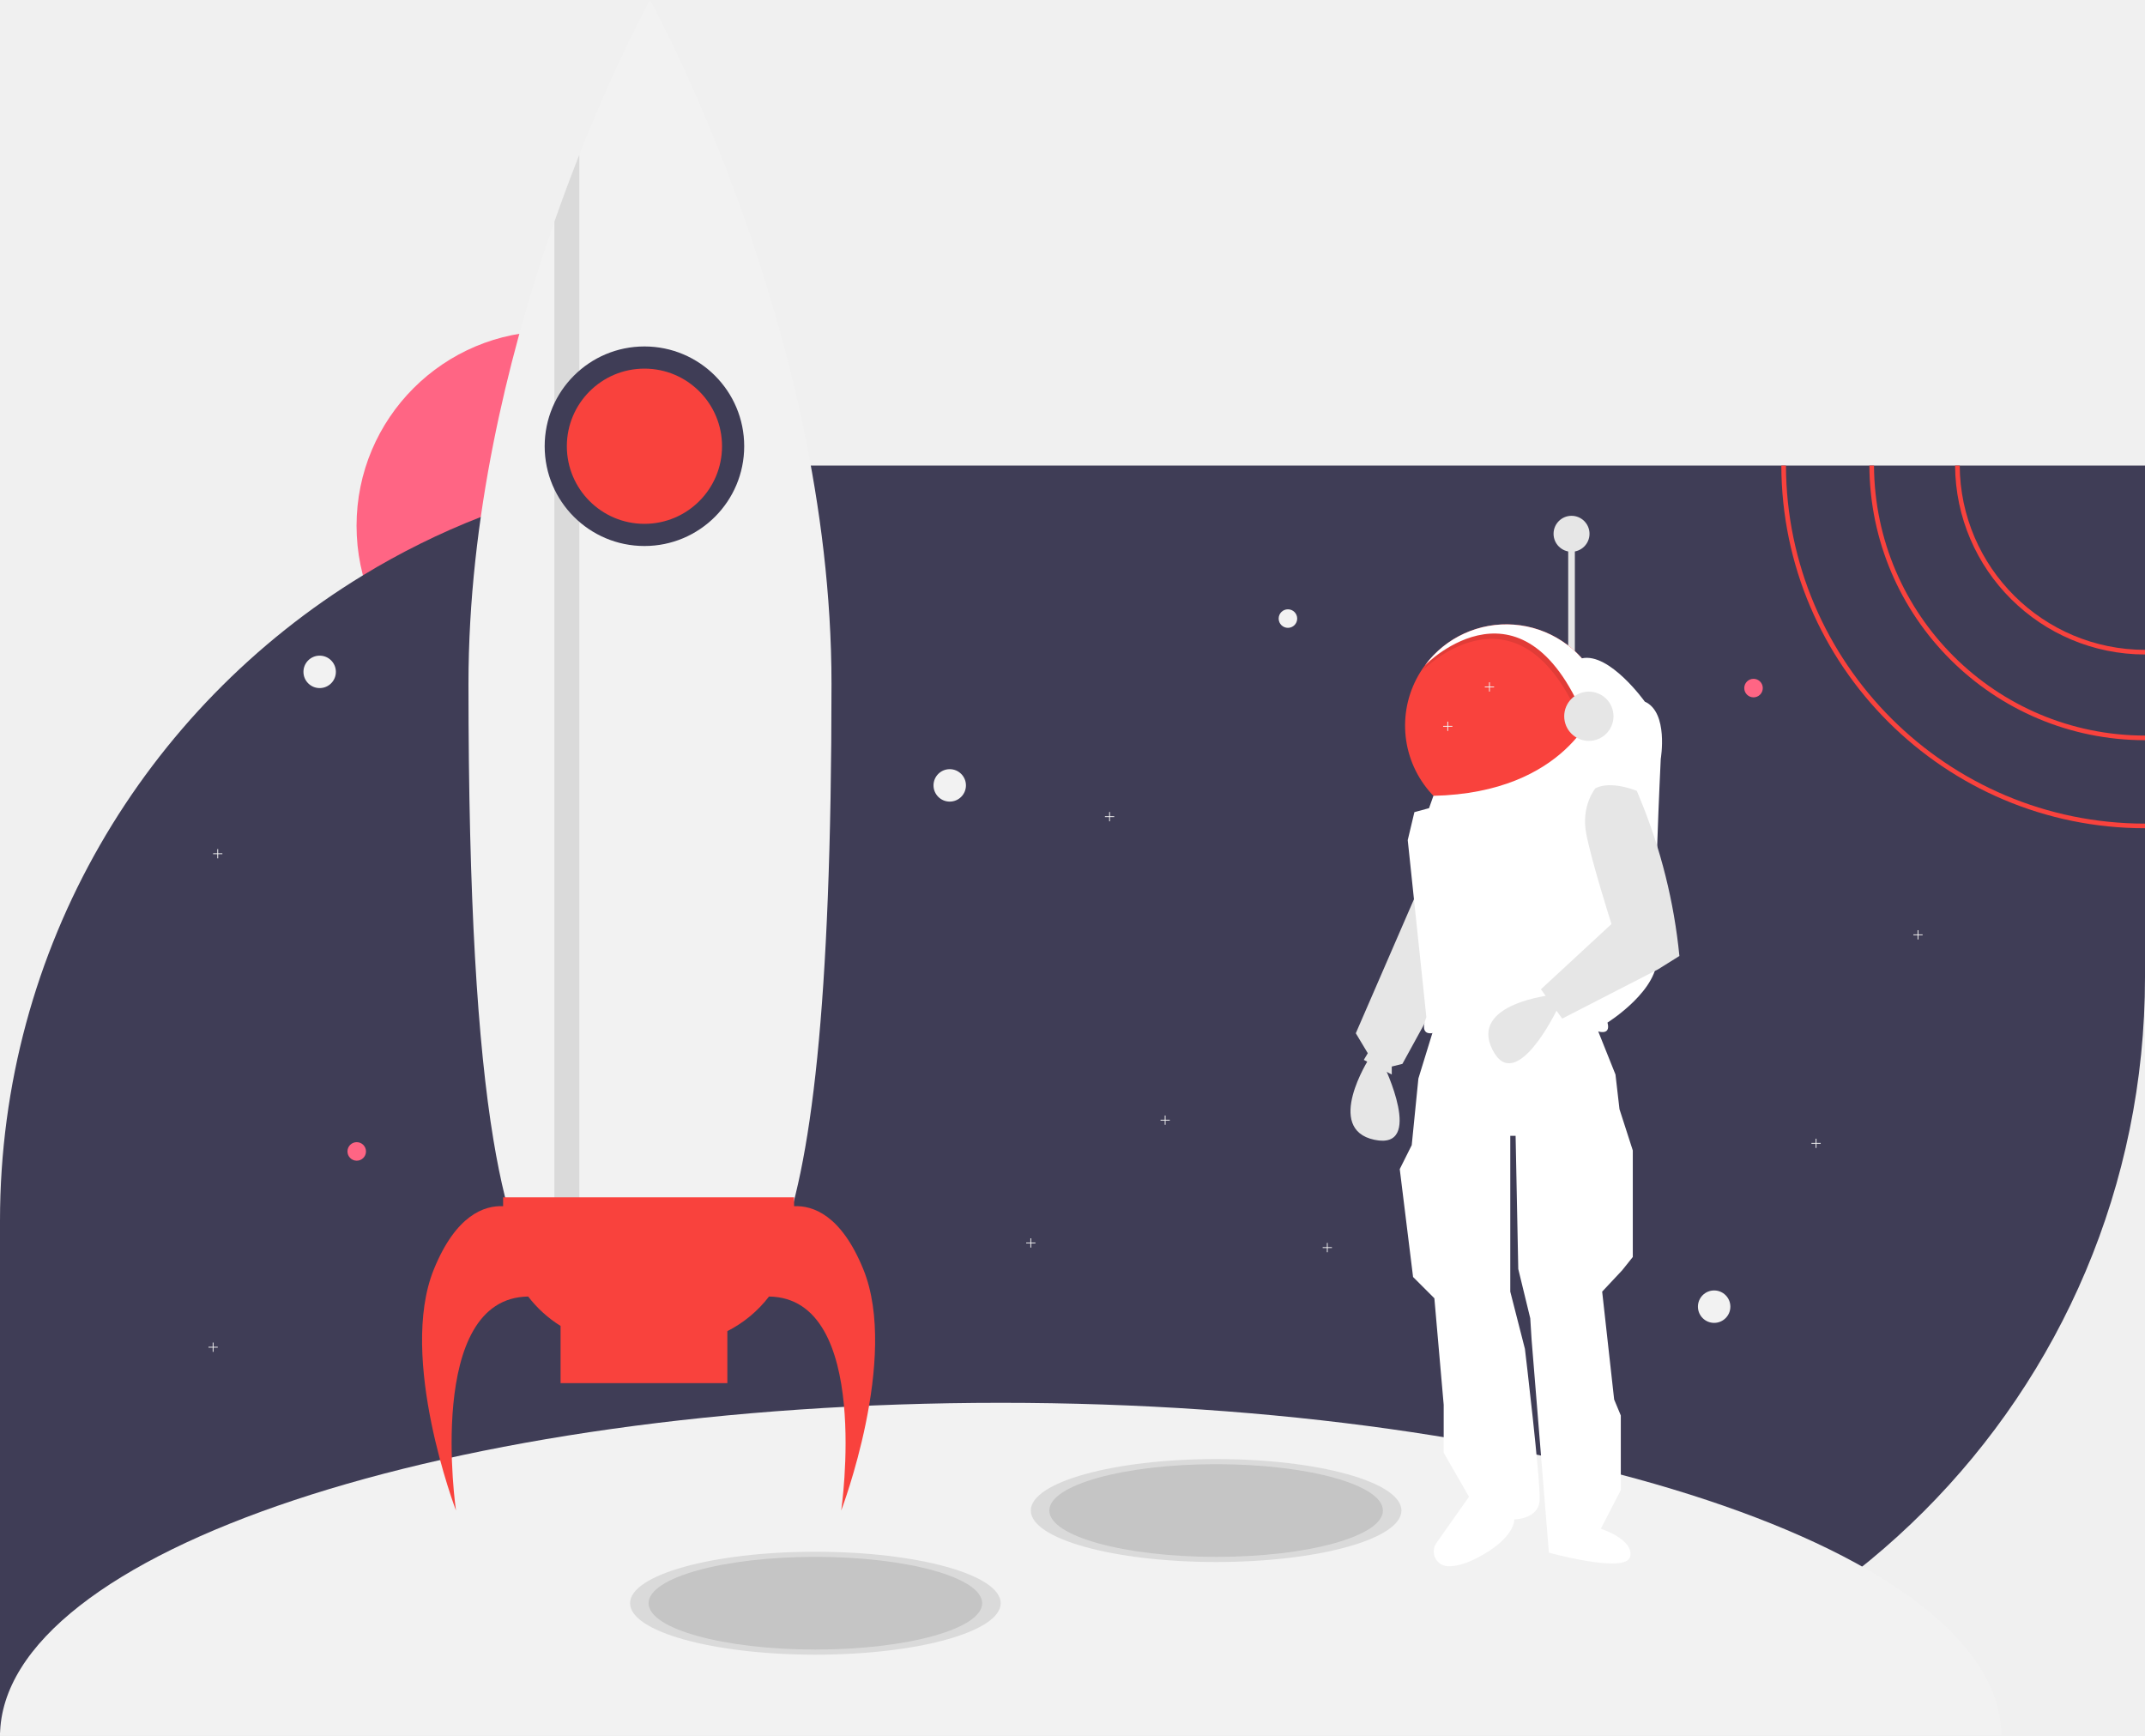
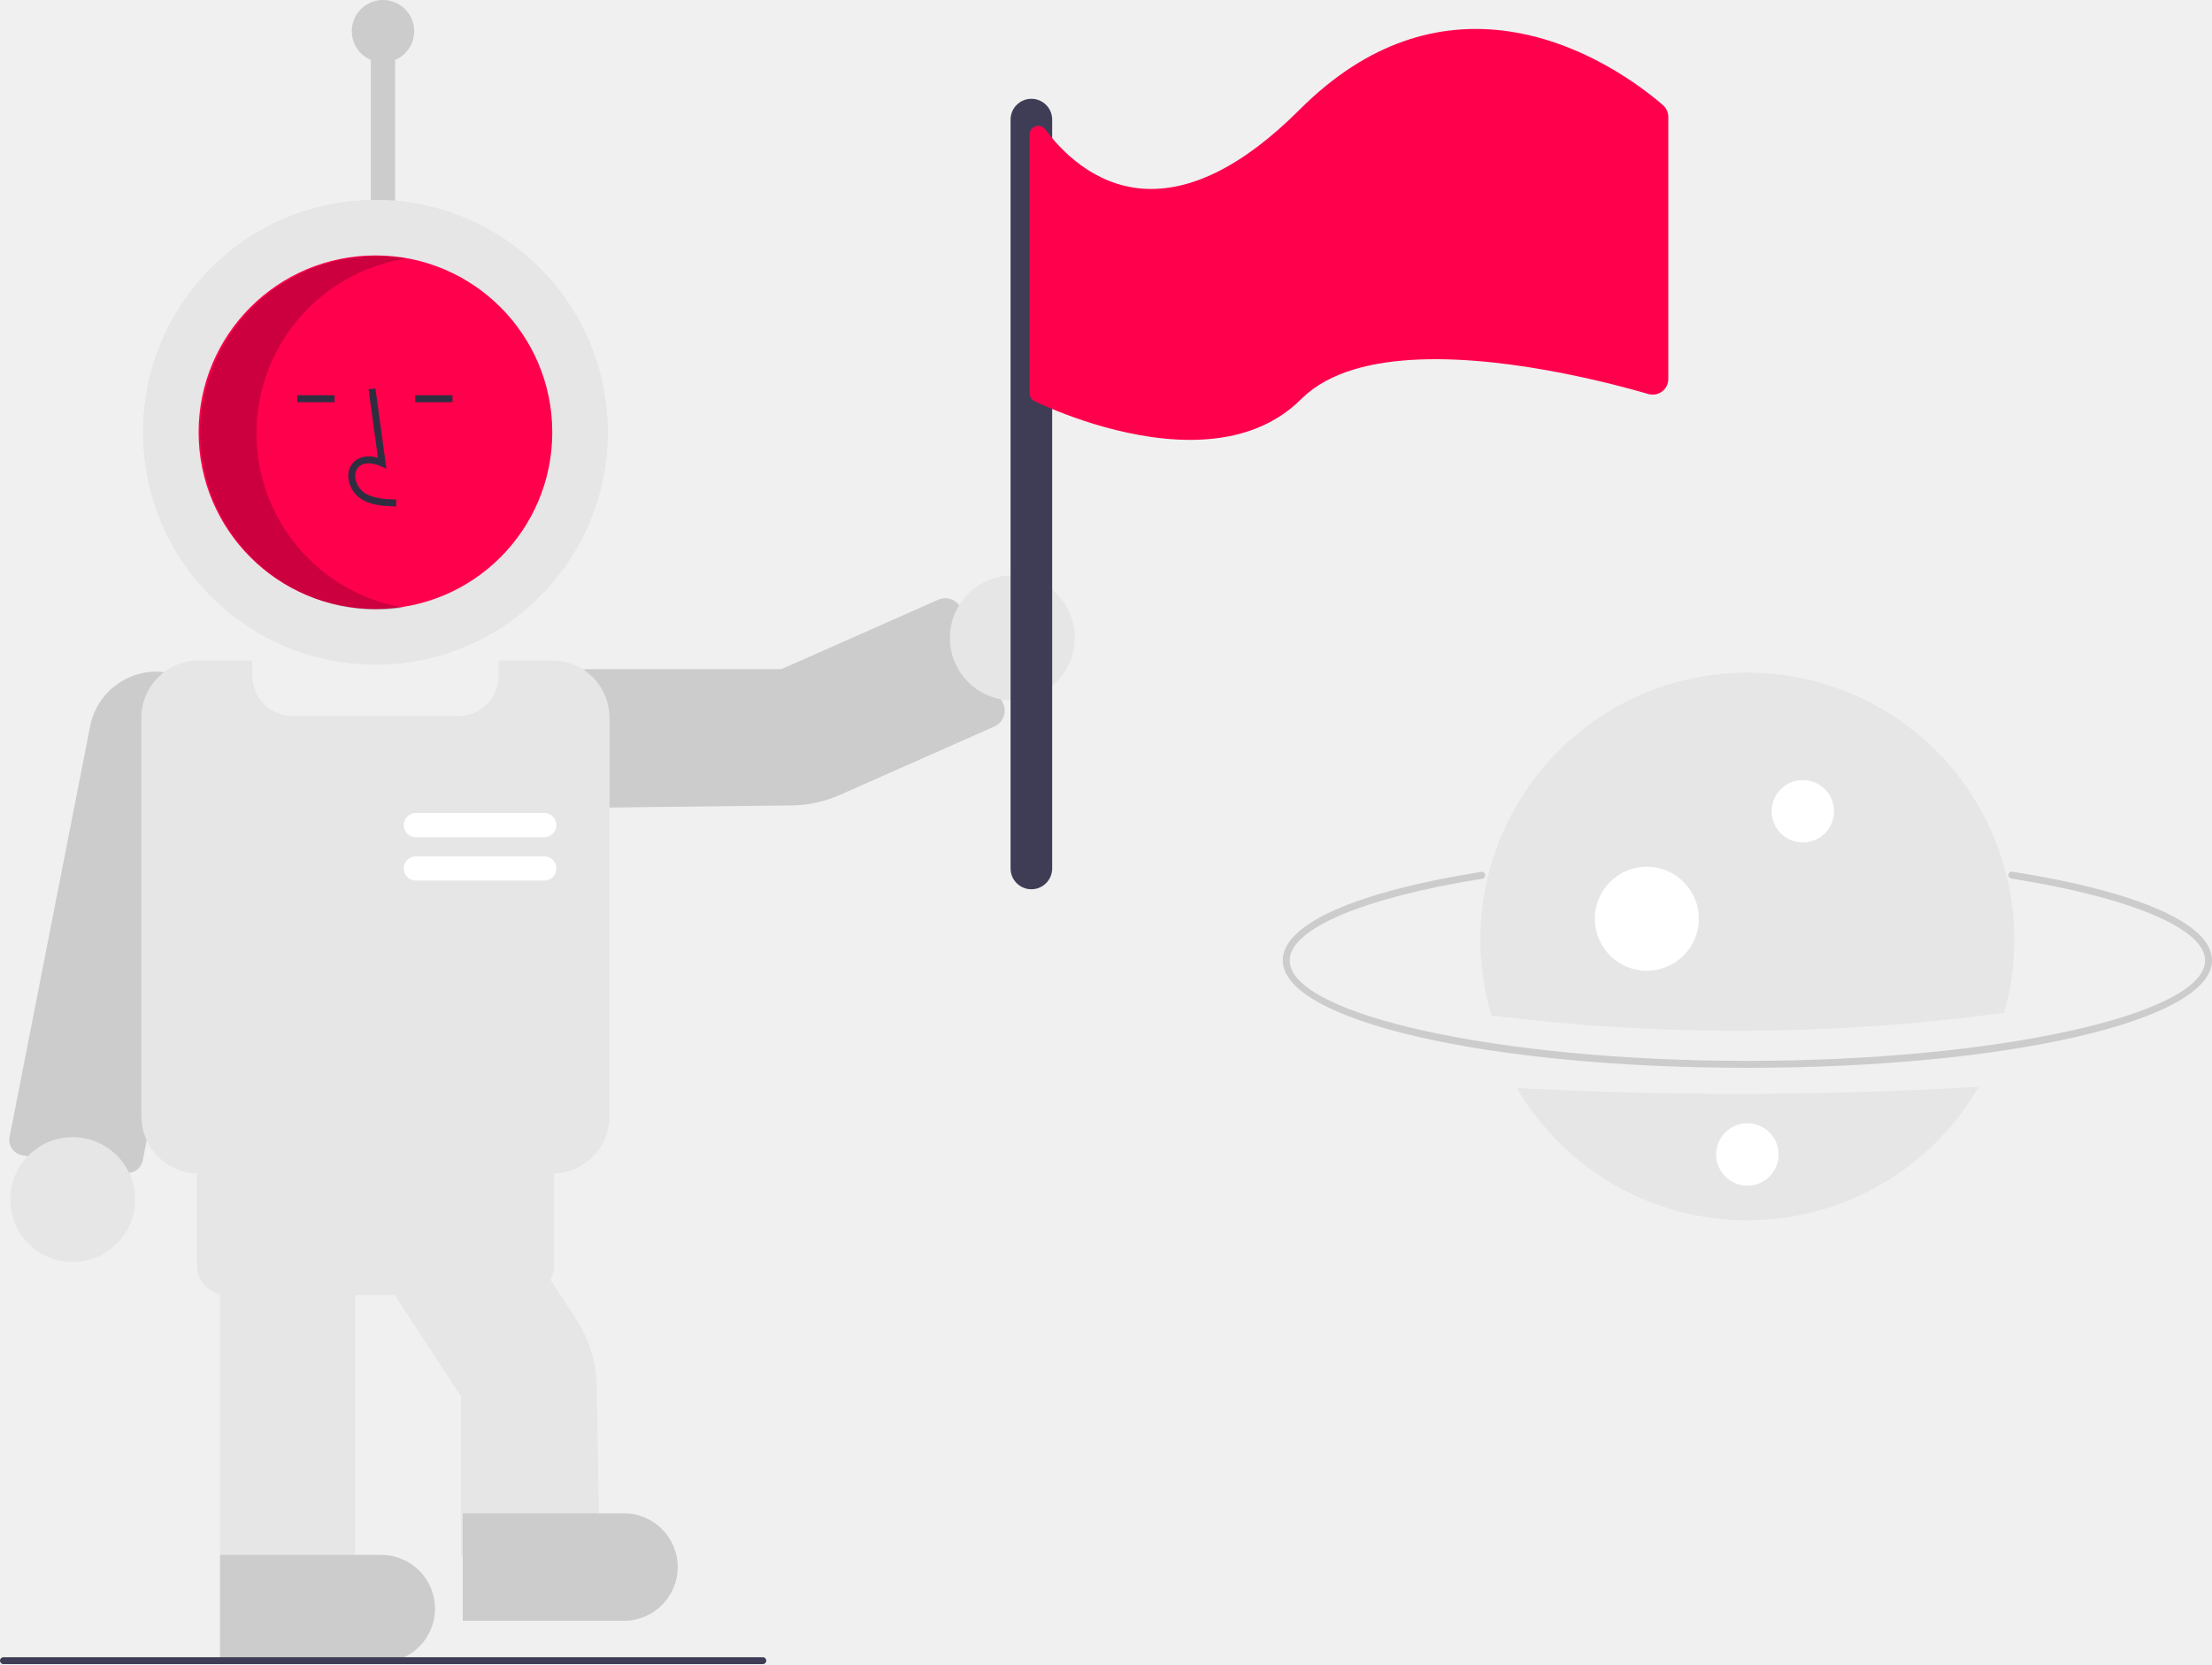
- <svg xmlns="http://www.w3.org/2000/svg" id="e4da07c6-3f45-486e-a553-879e7f222c67" data-name="Layer 1" width="926" height="749" viewBox="0 0 926 749">
-   <circle cx="237.905" cy="226.935" r="83.979" fill="#ff6584" />
-   <path d="M1063,276.46V497.34a325.991,325.991,0,0,1-326,326H137V602.46c0-118.03,62.73-221.42,156.68-278.63a323.577,323.577,0,0,1,50.88-25.18,320.09,320.09,0,0,1,31.76-10.53c.21-.07.43-.13.64-.18q4.77-1.305,9.6-2.46c.18-.05.35-.09.53-.13a326.116,326.116,0,0,1,60.47-8.53c2.41-.11,4.82-.2,7.25-.25.87-.03,1.75-.05,2.64-.05q2.76-.06,5.55-.06Z" transform="translate(-137 -75.5)" fill="#3f3d56" />
-   <path d="M569,681c-238.086,0-431.181,64.201-431.99,143.5h863.981C1000.181,745.201,807.086,681,569,681Z" transform="translate(-137 -75.5)" fill="#f2f2f2" />
-   <g opacity="0.1">
-     <ellipse cx="352" cy="692" rx="80" ry="22.222" />
-   </g>
-   <g opacity="0.1">
-     <ellipse cx="525" cy="652" rx="80" ry="22.222" />
-   </g>
-   <g opacity="0.1">
-     <ellipse cx="352" cy="692" rx="72" ry="20" />
-   </g>
-   <g opacity="0.1">
-     <ellipse cx="525" cy="652" rx="72" ry="20" />
-   </g>
-   <circle cx="138" cy="290" r="7" fill="#f2f2f2" />
-   <circle cx="740" cy="564" r="7" fill="#f2f2f2" />
-   <circle cx="410" cy="339" r="7" fill="#f2f2f2" />
-   <circle cx="757" cy="297" r="4" fill="#ff6584" />
-   <circle cx="154" cy="497" r="4" fill="#ff6584" />
-   <polygon points="94 581.322 92.178 581.322 92.178 579.5 91.822 579.5 91.822 581.322 90 581.322 90 581.678 91.822 581.678 91.822 583.5 92.178 583.5 92.178 581.678 94 581.678 94 581.322" fill="#f2f2f2" />
-   <polygon points="679 433.322 677.178 433.322 677.178 431.5 676.822 431.5 676.822 433.322 675 433.322 675 433.678 676.822 433.678 676.822 435.5 677.178 435.5 677.178 433.678 679 433.678 679 433.322" fill="#f2f2f2" />
-   <polygon points="830 403.322 828.178 403.322 828.178 401.5 827.822 401.5 827.822 403.322 826 403.322 826 403.678 827.822 403.678 827.822 405.5 828.178 405.5 828.178 403.678 830 403.678 830 403.322" fill="#f2f2f2" />
-   <polygon points="505 483.322 503.178 483.322 503.178 481.5 502.822 481.5 502.822 483.322 501 483.322 501 483.678 502.822 483.678 502.822 485.5 503.178 485.5 503.178 483.678 505 483.678 505 483.322" fill="#f2f2f2" />
-   <polygon points="786 493.322 784.178 493.322 784.178 491.5 783.822 491.5 783.822 493.322 782 493.322 782 493.678 783.822 493.678 783.822 495.5 784.178 495.5 784.178 493.678 786 493.678 786 493.322" fill="#f2f2f2" />
-   <polygon points="447 536.322 445.178 536.322 445.178 534.5 444.822 534.5 444.822 536.322 443 536.322 443 536.678 444.822 536.678 444.822 538.5 445.178 538.5 445.178 536.678 447 536.678 447 536.322" fill="#f2f2f2" />
-   <polygon points="575 538.322 573.178 538.322 573.178 536.5 572.822 536.5 572.822 538.322 571 538.322 571 538.678 572.822 538.678 572.822 540.5 573.178 540.5 573.178 538.678 575 538.678 575 538.322" fill="#f2f2f2" />
-   <polygon points="96 368.322 94.178 368.322 94.178 366.5 93.822 366.5 93.822 368.322 92 368.322 92 368.678 93.822 368.678 93.822 370.5 94.178 370.5 94.178 368.678 96 368.678 96 368.322" fill="#f2f2f2" />
-   <rect x="676.997" y="230.689" width="2.874" height="58.063" fill="#e6e6e6" />
-   <polygon points="611.748 385.046 585.303 445.984 590.477 454.607 588.752 457.481 600.825 463.805 600.825 460.356 605.424 459.206 624.97 423.563 611.748 385.046" fill="#e6e6e6" />
-   <path d="M728.052,532.407s-19.546,30.469,2.3,35.068,4.024-32.194,4.024-32.194Z" transform="translate(-137 -75.5)" fill="#e6e6e6" />
-   <path d="M756.221,518.609l-6.899,22.421-2.874,28.744-5.174,10.348,5.749,46.566,9.198,9.198,4.024,45.991v20.696l10.923,18.971-14.066,19.964a6.361,6.361,0,0,0,4.99,10.031c3.105.082,7.199-.796,12.525-3.55,16.672-8.623,16.097-16.672,16.097-16.672s10.348,0,10.923-8.048-6.324-65.537-6.324-65.537l-6.324-24.72V565.75h2.3l1.15,57.489,5.174,21.271.575,9.198,7.474,91.982s33.343,9.198,35.068,1.725-12.647-12.073-12.647-12.073l8.623-16.672V686.476l-2.874-6.899-5.174-46.566,8.623-9.198,4.599-5.749V572.074l-5.749-17.821-1.725-14.947-9.198-22.995S783.241,502.512,756.221,518.609Z" transform="translate(-137 -75.5)" fill="#fff" />
-   <path d="M830.956,388.685a43.691,43.691,0,1,1-78.759-26.06l.012-.012a43.687,43.687,0,0,1,78.748,26.071Z" transform="translate(-137 -75.5)" fill="#f9423d" />
-   <g opacity="0.1">
-     <path d="M824.747,370.571l-3.564,20.414c-26.784-69.527-69.389-26.818-70.124-26.071a43.691,43.691,0,0,1,73.689,5.657Z" transform="translate(-137 -75.5)" />
-   </g>
-   <path d="M825.897,368.271l-3.564,20.414c-26.784-69.527-69.389-26.818-70.124-26.071a43.691,43.691,0,0,1,73.689,5.657Z" transform="translate(-137 -75.5)" fill="#fff" />
-   <path d="M819.908,359.653l5.989,20.79s-12.433,37.263-70.086,38.562l-1.89,5.323-6.324,1.725-2.874,12.073,8.048,76.46s-3.449,7.474,2.3,6.899c0,0,37.942-12.647,70.711-1.15,0,0,6.899,2.874,5.174-3.449,0,0,22.995-14.372,21.271-29.319s1.725-84.508,1.725-84.508,3.449-20.121-6.899-24.72C847.053,378.337,831.855,357.065,819.908,359.653Z" transform="translate(-137 -75.5)" fill="#fff" />
-   <path d="M807.304,504.918s-36.018,3.617-26.048,23.591,27.725-16.851,27.725-16.851Z" transform="translate(-137 -75.5)" fill="#e6e6e6" />
-   <path d="M825.782,415.705s-6.324,7.474-4.024,19.546,10.923,39.092,10.923,39.092L802.212,502.512,811.41,515.16l41.392-21.271L862,488.14v0A238.507,238.507,0,0,0,845.108,420.5l-1.504-3.645S832.681,412.256,825.782,415.705Z" transform="translate(-137 -75.5)" fill="#e6e6e6" />
-   <circle cx="685.908" cy="309.161" r="10.635" fill="#e6e6e6" />
-   <circle cx="678.434" cy="230.402" r="7.761" fill="#e6e6e6" />
-   <polygon points="481 352.322 479.178 352.322 479.178 350.5 478.822 350.5 478.822 352.322 477 352.322 477 352.678 478.822 352.678 478.822 354.5 479.178 354.5 479.178 352.678 481 352.678 481 352.322" fill="#f2f2f2" />
-   <polygon points="645 296.322 643.178 296.322 643.178 294.5 642.822 294.5 642.822 296.322 641 296.322 641 296.678 642.822 296.678 642.822 298.5 643.178 298.5 643.178 296.678 645 296.678 645 296.322" fill="#f2f2f2" />
-   <polygon points="627 313.322 625.178 313.322 625.178 311.5 624.822 311.5 624.822 313.322 623 313.322 623 313.678 624.822 313.678 624.822 315.5 625.178 315.5 625.178 313.678 627 313.678 627 313.322" fill="#f2f2f2" />
-   <circle cx="556" cy="267" r="4" fill="#f2f2f2" />
-   <path d="M495.958,370.695c0,279.044-35.088,279.044-78.36,279.044-22.371,0-42.554,0-56.826-38.546-4.103-11.078-7.728-25.362-10.767-43.75-6.843-41.333-10.767-103.447-10.767-196.748,0-35.878,4.247-71.05,10.767-103.901,3.134-15.815,6.795-31.081,10.767-45.64,4.857-17.825,10.181-34.586,15.552-49.923,3.601-10.312,7.238-19.991,10.767-28.927,16.306-41.249,30.506-66.803,30.506-66.803S495.958,216.583,495.958,370.695Z" transform="translate(-137 -75.5)" fill="#f2f2f2" />
-   <g opacity="0.1">
-     <path d="M387.092,142.303V628.803h-10.767V171.23C379.926,160.918,383.563,151.24,387.092,142.303Z" transform="translate(-137 -75.5)" />
-   </g>
-   <circle cx="278.205" cy="192.609" r="43.068" fill="#3f3d56" />
-   <path d="M509.716,623.419c-9.576-23.572-21.871-27.638-29.908-27.285v-3.82H354.193v3.82c-8.037-.354-20.332,3.713-29.908,27.285C308.732,661.702,333.855,727.5,333.855,727.5s-13.426-91.767,31.158-92.371A52.762,52.762,0,0,0,379,647.819V672.5h72V650.066a52.707,52.707,0,0,0,17.987-14.937C513.571,635.733,500.145,727.5,500.145,727.5S525.268,661.702,509.716,623.419Z" transform="translate(-137 -75.5)" fill="#f9423d" />
-   <circle cx="278.205" cy="192.609" r="33.497" fill="#f9423d" />
-   <path d="M983.01,276.46h-2A82.085,82.085,0,0,0,1063,358v-2A80.079,80.079,0,0,1,983.01,276.46Z" transform="translate(-137 -75.5)" fill="#f9423d" />
-   <path d="M946.01,276.46h-2A119.115,119.115,0,0,0,1063,395v-2A117.122,117.122,0,0,1,946.01,276.46Z" transform="translate(-137 -75.5)" fill="#f9423d" />
-   <path d="M908,276.46h-2C906.25,362.82,976.58,433,1063,433v-2C977.68,431,908.25,361.72,908,276.46Z" transform="translate(-137 -75.5)" fill="#f9423d" />
+ <svg xmlns="http://www.w3.org/2000/svg" id="b06f5967-fed7-4e93-82f7-c825c21009e5" data-name="Layer 1" width="637.957" height="480" viewBox="0 0 637.957 480">
+   <path d="M784.978,518c-75.14,0-134-13.617-134-31,0-10.422,20.856-19.721,57.22-25.511a1,1,0,1,1,.314,1.975C674.258,468.919,652.978,477.938,652.978,487c0,15.72,60.448,29,132,29s132-13.28,132-29c0-9.101-21.416-18.141-55.89-23.593a1,1,0,0,1,.312-1.976c36.591,5.787,57.577,15.106,57.577,25.568C918.978,504.383,860.118,518,784.978,518Z" transform="translate(-281.0217 -210)" fill="#ccc" />
+   <path d="M718.5,523.838a76.983,76.983,0,0,0,133.15-.336A1211.979,1211.979,0,0,1,718.5,523.838Z" transform="translate(-281.0217 -210)" fill="#e6e6e6" />
+   <path d="M859.02,502.123a76.997,76.997,0,1,0-147.857.799A572.233,572.233,0,0,0,859.02,502.123Z" transform="translate(-281.0217 -210)" fill="#e6e6e6" />
+   <path d="M400.478,219a9,9,0,1,0-12.5,8.294V274h7V227.294A9.002,9.002,0,0,0,400.478,219Z" transform="translate(-281.0217 -210)" fill="#ccc" />
+   <path d="M450.981,443h-.003a20.021,20.021,0,0,1-19.986-20.771c.401-10.603,9.581-19.229,20.464-19.229h54.945l45.212-20.015a5.007,5.007,0,0,1,6.596,2.547l12.144,27.433a5.006,5.006,0,0,1-2.548,6.596L523.275,439.274a35.4,35.4,0,0,1-14.002,3.046Z" transform="translate(-281.0217 -210)" fill="#ccc" />
+   <path d="M317.795,548.343a4.595,4.595,0,0,1-.778-.066L287.448,543.23h0a4.499,4.499,0,0,1-3.659-5.301l23.146-118.051a19.5,19.5,0,0,1,38.442,6.572L322.191,544.707A4.47,4.47,0,0,1,317.795,548.343Z" transform="translate(-281.0217 -210)" fill="#ccc" />
+   <circle cx="20.957" cy="346" r="18" fill="#e6e6e6" />
+   <circle cx="108.28" cy="124.677" r="67" fill="#e6e6e6" />
+   <circle cx="108.28" cy="124.677" r="67" fill="#e6e6e6" />
+   <circle cx="108.28" cy="124.677" r="51" fill="#ff004d" />
+   <path d="M395.264,356.086c-3.306-.092-7.42-.207-10.59-2.522a8.133,8.133,0,0,1-3.2-6.073,5.471,5.471,0,0,1,1.86-4.493c1.656-1.399,4.073-1.727,6.678-.961L387.313,322.311l1.981-.271,3.173,23.19-1.655-.759c-1.918-.88-4.552-1.328-6.188.055a3.515,3.515,0,0,0-1.153,2.896,6.147,6.147,0,0,0,2.381,4.528c2.467,1.802,5.746,2.034,9.466,2.138Z" transform="translate(-281.0217 -210)" fill="#2f2e41" />
+   <rect x="85.721" y="114.012" width="10.772" height="2" fill="#2f2e41" />
+   <rect x="119.721" y="114.012" width="10.772" height="2" fill="#2f2e41" />
+   <path d="M354.978,335a51.011,51.011,0,0,1,43.268-50.417A50.994,50.994,0,1,0,397.443,385.275,51.004,51.004,0,0,1,354.978,335Z" transform="translate(-281.0217 -210)" opacity="0.2" />
+   <path d="M440.301,548.5h-102a16.519,16.519,0,0,1-16.5-16.5V417a16.519,16.519,0,0,1,16.5-16.5h15.5V405a11.513,11.513,0,0,0,11.5,11.5h48a11.513,11.513,0,0,0,11.5-11.5v-4.5h15.5a16.519,16.519,0,0,1,16.5,16.5V532A16.519,16.519,0,0,1,440.301,548.5Z" transform="translate(-281.0217 -210)" fill="#e6e6e6" />
+   <path d="M453.987,659H413.978V612.811l-52.251-80.116,33.504-21.851,52.022,79.768a36.189,36.189,0,0,1,5.879,19.165Z" transform="translate(-281.0217 -210)" fill="#e6e6e6" />
+   <path d="M383.478,689.5h-39v-117h39Z" transform="translate(-281.0217 -210)" fill="#e6e6e6" />
+   <path d="M432.301,583.5h-86a8.51,8.51,0,0,1-8.5-8.5V543a8.51,8.51,0,0,1,8.5-8.5h86a8.51,8.51,0,0,1,8.5,8.5v32A8.51,8.51,0,0,1,432.301,583.5Z" transform="translate(-281.0217 -210)" fill="#e6e6e6" />
+   <path d="M460.978,677.5h-46.5v-31h46.5a15.5,15.5,0,0,1,0,31Z" transform="translate(-281.0217 -210)" fill="#ccc" />
+   <path d="M390.978,689.5h-46.5v-31h46.5a15.5,15.5,0,0,1,0,31Z" transform="translate(-281.0217 -210)" fill="#ccc" />
+   <path d="M437.978,451.5h-37a3.5,3.5,0,0,1,0-7h37a3.5,3.5,0,0,1,0,7Z" transform="translate(-281.0217 -210)" fill="#fff" />
+   <path d="M437.978,464h-37a3.5,3.5,0,0,1,0-7h37a3.5,3.5,0,0,1,0,7Z" transform="translate(-281.0217 -210)" fill="#fff" />
+   <path d="M501.022,690h-219a1,1,0,0,1,0-2h219a1,1,0,1,1,0,2Z" transform="translate(-281.0217 -210)" fill="#3f3d56" />
+   <circle cx="291.957" cy="184" r="18" fill="#e6e6e6" />
+   <path d="M578.478,466.5a6.007,6.007,0,0,1-6-6v-216a6,6,0,0,1,12,0v216A6.007,6.007,0,0,1,578.478,466.5Z" transform="translate(-281.0217 -210)" fill="#3f3d56" />
+   <path d="M760.639,240.34c-5.27-4.61-23.37-18.96-46.72-21.58-17.47-1.95-37.88,2.66-58.05,22.84-16.18,16.18-31.44,23.85-45.36,22.81-14.21-1.07-23.66-11.17-28.03-17.1a2.443,2.443,0,0,0-2.77-.88,2.47,2.47,0,0,0-1.73,2.38v74.66a2.509,2.509,0,0,0,1.43,2.26c5.45,2.58,25.08,11.15,44.84,11.15,11.59,0,23.24-2.95,32.08-11.8.09-.09.17-.17.26-.25,15.66-15.24,50.18-12.11,75.37-7.13,10.42,2.06,19.24,4.43,24.47,5.95a4.493,4.493,0,0,0,5.74-4.32v-75.6A4.513,4.513,0,0,0,760.639,240.34Z" transform="translate(-281.0217 -210)" fill="#ff004d" />
+   <circle cx="519.957" cy="234" r="9" fill="#fff" />
+   <circle cx="503.957" cy="333" r="9" fill="#fff" />
+   <circle cx="474.957" cy="265" r="15" fill="#fff" />
</svg>
